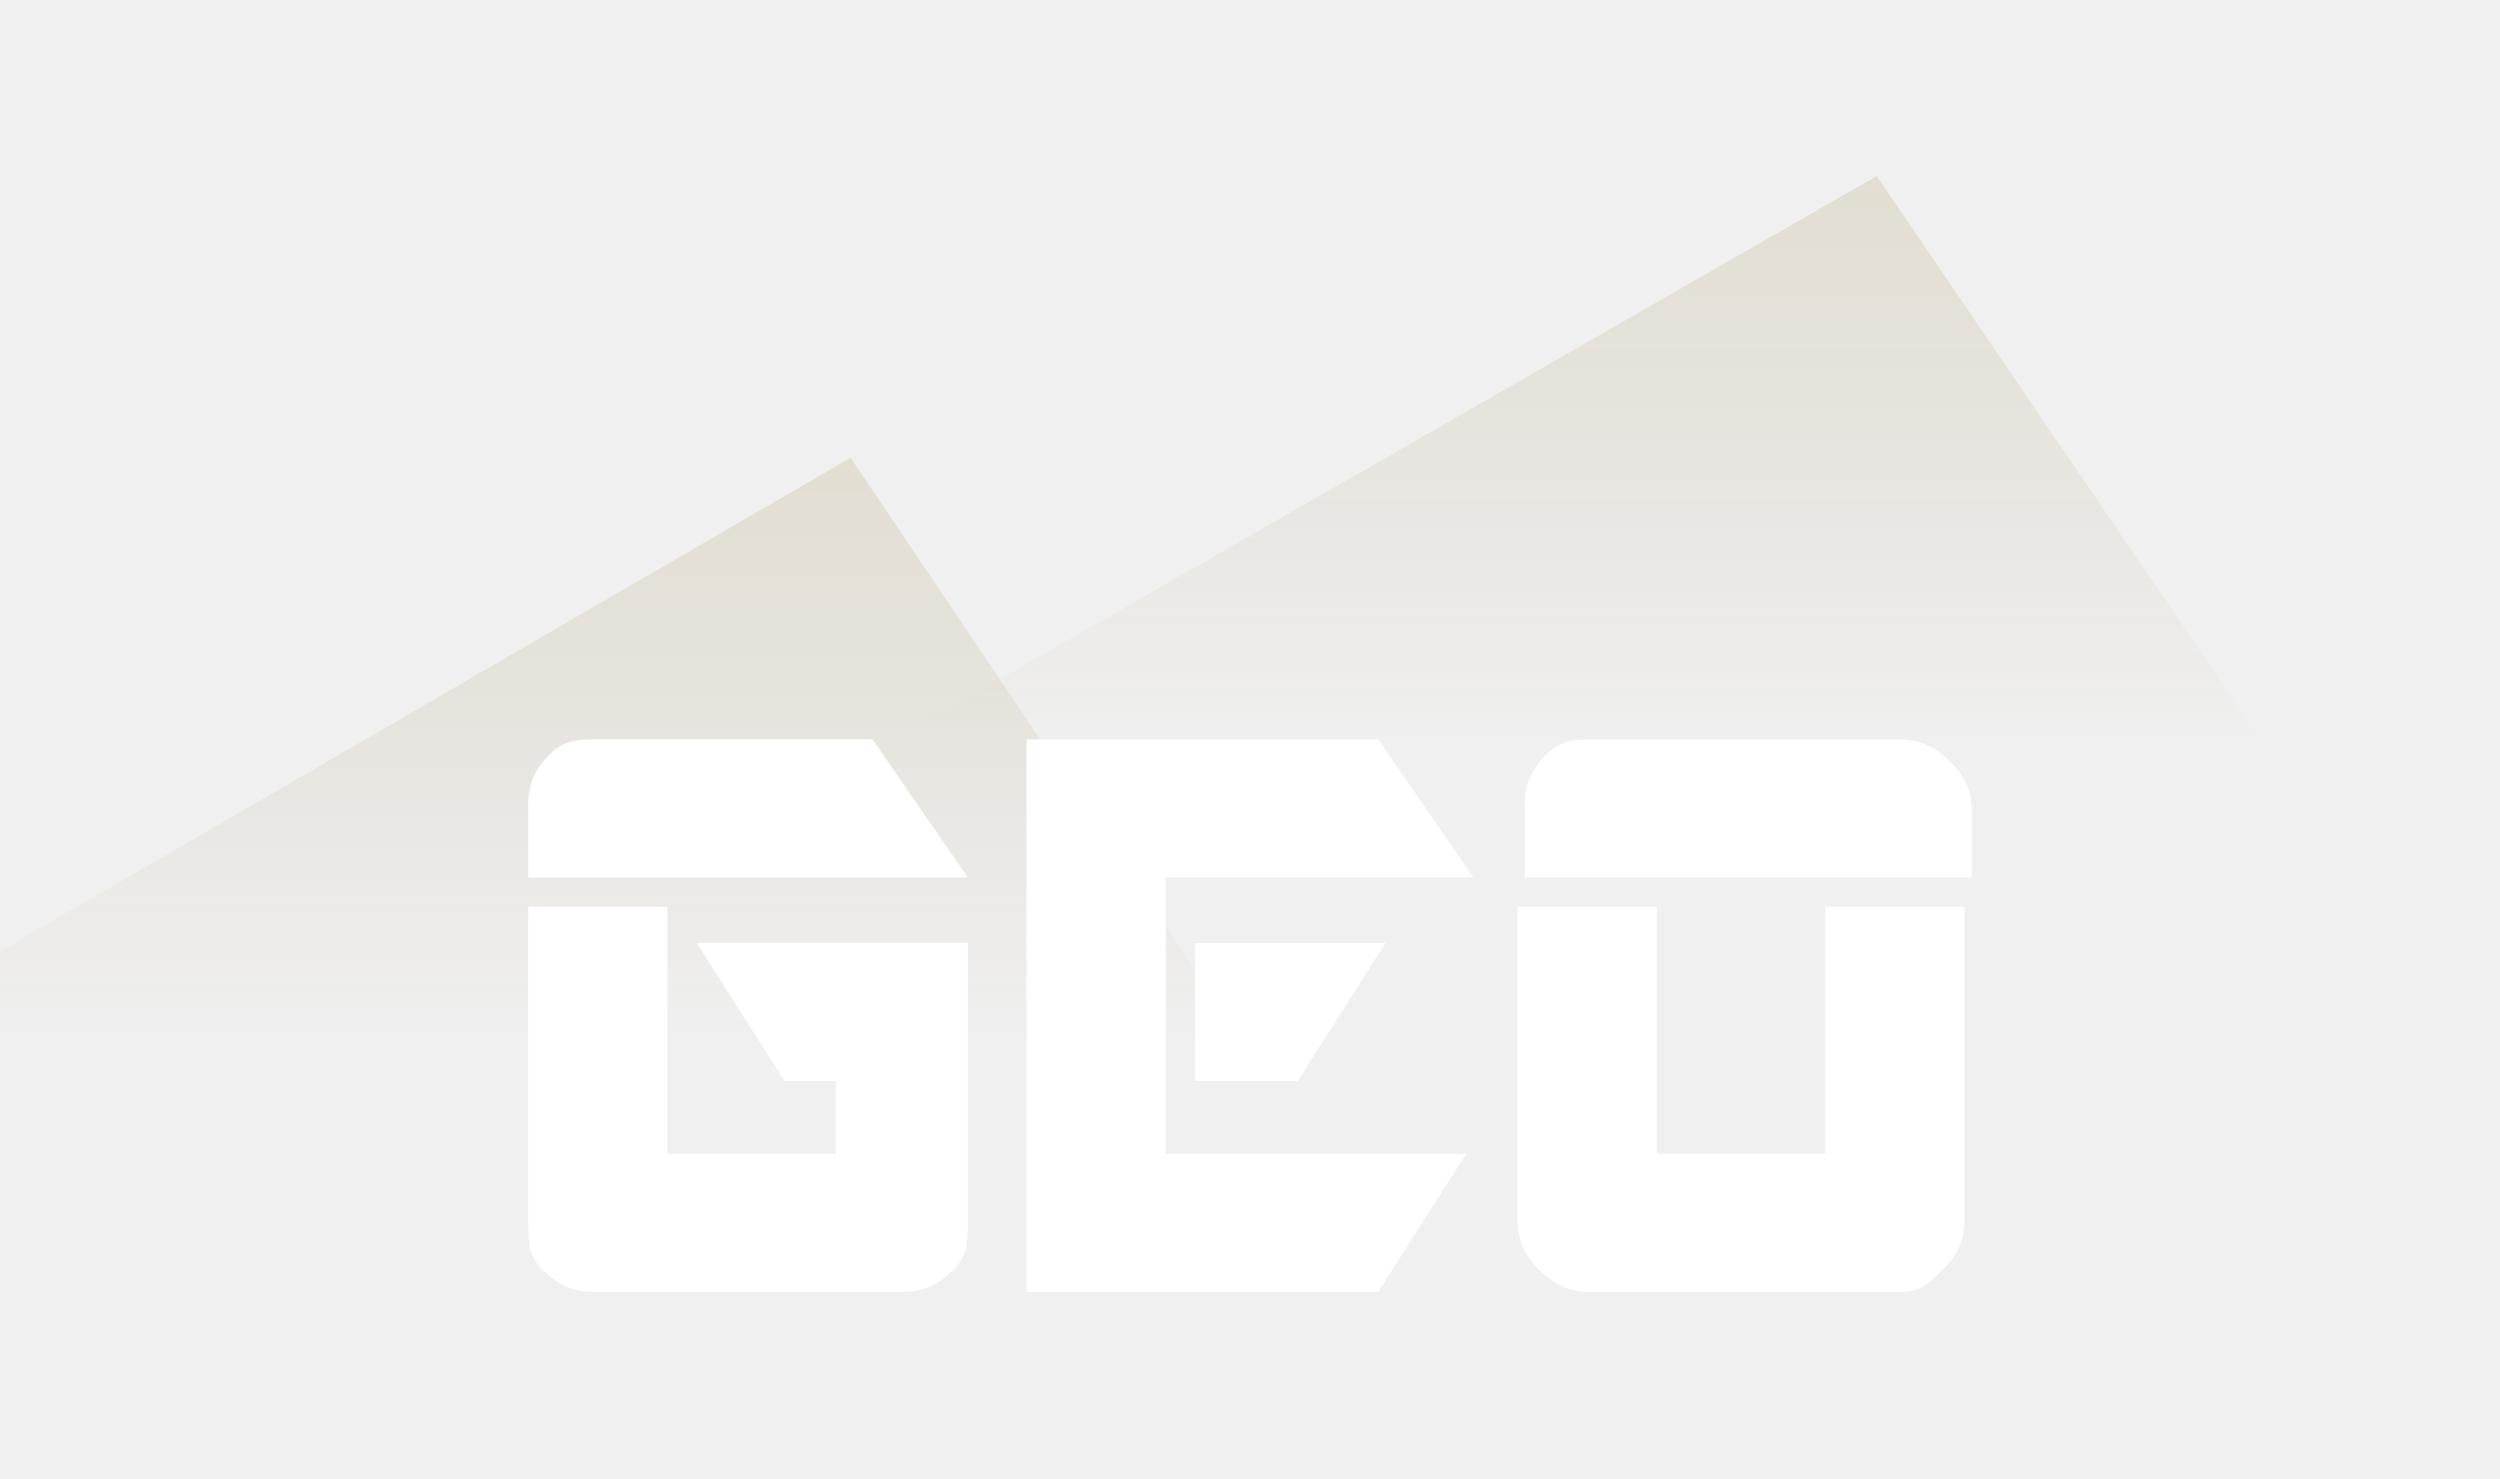
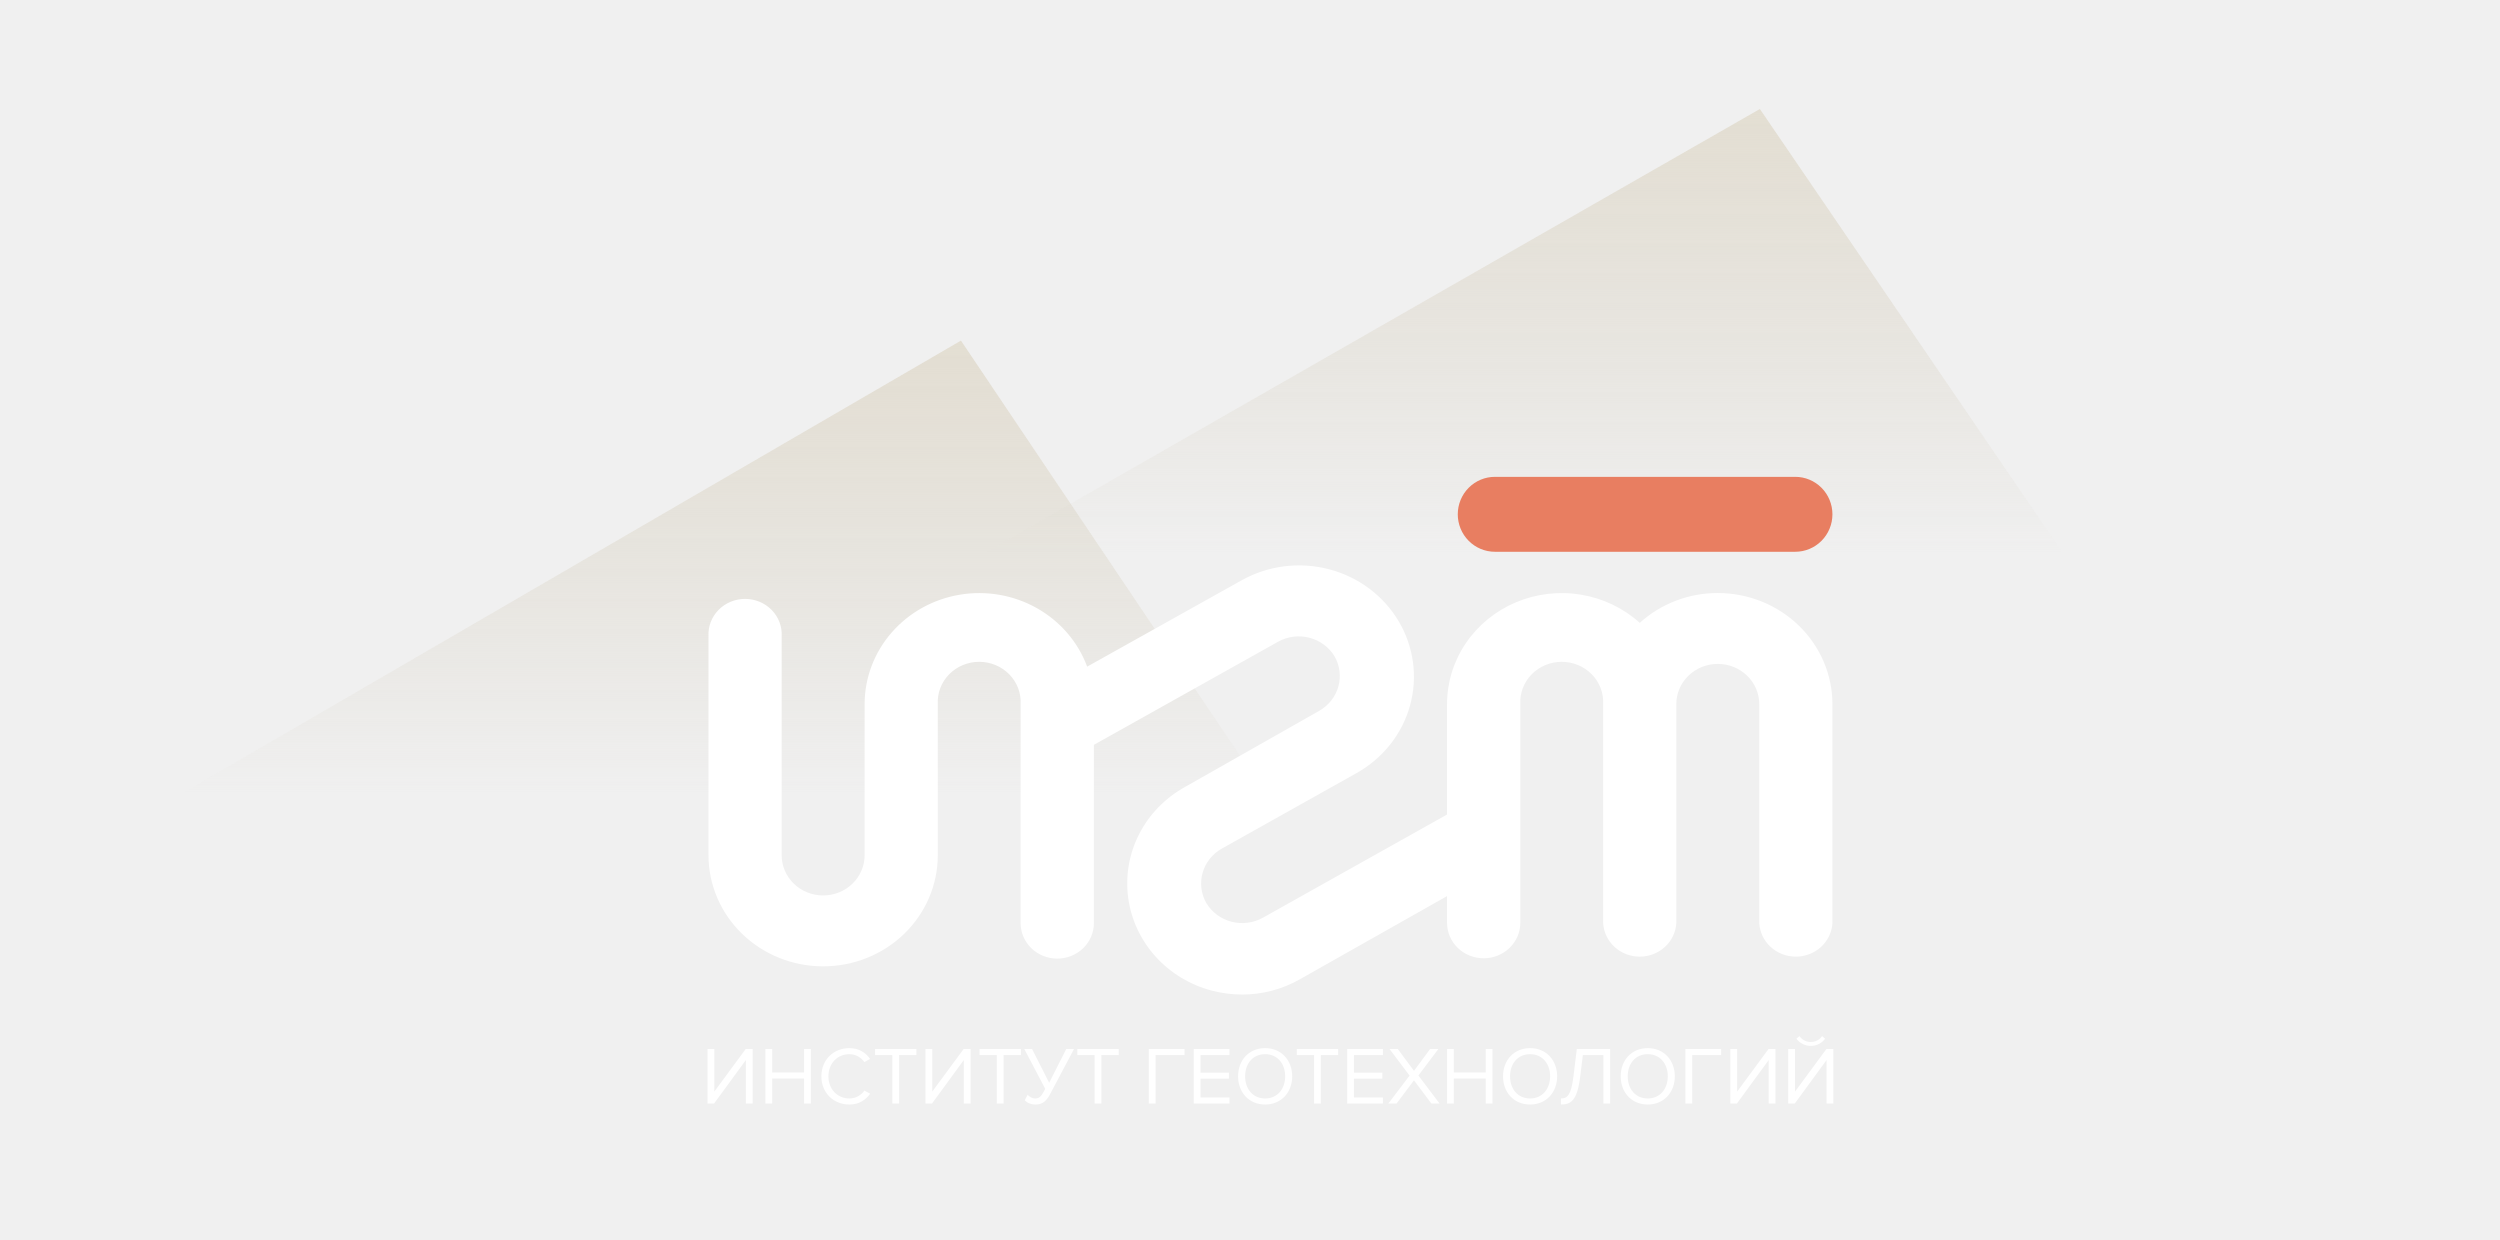
- <svg xmlns="http://www.w3.org/2000/svg" width="142" height="84" viewBox="0 0 142 84" fill="none">
-   <g clip-path="url(#clip0_228_44275)">
-     <path d="M48.315 26L84 79H-43L48.315 26Z" fill="url(#paint0_linear_228_44275)" />
-     <path d="M106.596 10L142 62H16L106.596 10Z" fill="url(#paint1_linear_228_44275)" />
-     <path d="M30 49.845V45.716C30 44.477 30.416 43.651 31.249 42.826C32.081 42 32.914 42 33.746 42H49.563L54.975 49.845H30ZM51.228 73.378H33.746C32.498 73.378 31.665 72.966 30.832 72.14C30 71.314 30 70.488 30 69.25V51.496H37.909V65.534H47.482V61.405H44.569L39.574 53.56H54.975V69.25C54.975 70.488 54.975 71.314 54.142 72.14C53.31 72.966 52.477 73.378 51.228 73.378Z" fill="white" />
-     <path d="M78.284 73.378H58.305V42H78.284L83.695 49.845H66.213V65.534H83.279L78.284 73.378ZM73.706 61.405H67.878V53.56H78.701L73.706 61.405Z" fill="white" />
-     <path d="M86.609 49.845V45.716C86.609 44.477 87.025 43.651 87.857 42.826C88.69 42 89.522 42 90.355 42H107.837C109.086 42 109.918 42.413 110.751 43.239C111.583 44.064 111.999 44.89 111.999 46.129V49.845H86.609ZM107.837 73.378H90.355C89.106 73.378 88.274 72.966 87.441 72.14C86.609 71.314 86.192 70.488 86.192 69.25V51.496H94.101V65.534H103.675V51.496H111.583V69.25C111.583 70.488 111.167 71.314 110.335 72.14C109.502 72.966 109.086 73.378 107.837 73.378Z" fill="white" />
+ <svg xmlns="http://www.w3.org/2000/svg" width="367" height="182" viewBox="0 0 367 182" fill="none">
+   <g clip-path="url(#clip0_1046_9916)">
+     <path d="M141.068 50L213 157H-43L141.068 50Z" fill="url(#paint0_linear_1046_9916)" />
+     <path d="M258.349 16L330 121H75L258.349 16Z" fill="url(#paint1_linear_1046_9916)" />
+     <path fill-rule="evenodd" clip-rule="evenodd" d="M263.545 81H219.455C218.008 81 216.621 80.421 215.598 79.389C214.575 78.358 214 76.959 214 75.5C214 74.041 214.575 72.642 215.598 71.611C216.621 70.579 218.008 70 219.455 70H263.545C264.992 70 266.379 70.579 267.402 71.611C268.425 72.642 269 74.041 269 75.5C269 76.959 268.425 78.358 267.402 79.389C266.379 80.421 264.992 81 263.545 81Z" fill="#E87E61" />
+     <path fill-rule="evenodd" clip-rule="evenodd" d="M252.171 87.055C247.918 87.05 243.823 88.617 240.72 91.435C238.322 89.272 235.325 87.834 232.095 87.298C228.866 86.762 225.545 87.151 222.541 88.417C219.536 89.684 216.978 91.772 215.181 94.427C213.384 97.082 212.426 100.187 212.424 103.362V119.573L185.349 134.745C183.957 135.507 182.312 135.708 180.768 135.304C179.224 134.9 177.907 133.924 177.1 132.587C176.322 131.236 176.12 129.644 176.536 128.151C176.952 126.658 177.953 125.381 179.327 124.593L199.126 113.498C201.045 112.426 202.727 110.998 204.076 109.297C205.425 107.595 206.415 105.653 206.99 103.58C207.564 101.508 207.712 99.346 207.424 97.218C207.137 95.091 206.419 93.038 205.313 91.179C204.207 89.32 202.734 87.691 200.978 86.383C199.222 85.076 197.217 84.116 195.078 83.559C192.939 83.003 190.708 82.86 188.513 83.138C186.317 83.417 184.199 84.112 182.28 85.184L159.594 97.862C158.255 94.249 155.644 91.209 152.219 89.278C148.795 87.347 144.778 86.649 140.874 87.306C136.971 87.963 133.432 89.934 130.88 92.871C128.329 95.808 126.928 99.523 126.926 103.362V125.552C126.926 127.117 126.284 128.617 125.142 129.724C124.001 130.83 122.452 131.452 120.837 131.452C119.223 131.452 117.674 130.83 116.532 129.724C115.391 128.617 114.749 127.117 114.749 125.552V93.418C114.79 92.71 114.681 92.002 114.429 91.336C114.178 90.671 113.789 90.062 113.286 89.547C112.783 89.032 112.178 88.622 111.506 88.342C110.834 88.062 110.11 87.917 109.379 87.917C108.647 87.917 107.924 88.062 107.252 88.342C106.58 88.622 105.974 89.032 105.472 89.547C104.969 90.062 104.58 90.671 104.328 91.336C104.077 92.002 103.968 92.71 104.008 93.418V125.552C104.008 129.877 105.781 134.025 108.937 137.083C112.093 140.141 116.374 141.859 120.837 141.859C125.301 141.859 129.581 140.141 132.737 137.083C135.894 134.025 137.667 129.877 137.667 125.552V103.362C137.624 102.562 137.749 101.763 138.035 101.012C138.321 100.261 138.762 99.574 139.331 98.993C139.9 98.413 140.585 97.95 141.344 97.634C142.103 97.318 142.92 97.155 143.747 97.155C144.573 97.155 145.39 97.318 146.149 97.634C146.909 97.95 147.593 98.413 148.162 98.993C148.731 99.574 149.172 100.261 149.458 101.012C149.744 101.763 149.869 102.562 149.826 103.362V135.512C149.826 136.895 150.393 138.22 151.402 139.198C152.411 140.175 153.779 140.724 155.205 140.724C156.632 140.724 158 140.175 159.009 139.198C160.017 138.22 160.584 136.895 160.584 135.512V109.341L187.659 94.185C189.051 93.423 190.697 93.222 192.24 93.626C193.784 94.03 195.101 95.006 195.909 96.343C196.686 97.694 196.889 99.286 196.473 100.779C196.057 102.272 195.055 103.549 193.681 104.337L173.899 115.56C171.014 117.172 168.688 119.577 167.214 122.47C165.74 125.364 165.186 128.616 165.62 131.815C166.055 135.014 167.459 138.016 169.655 140.442C171.851 142.867 174.741 144.607 177.958 145.44C179.384 145.807 180.854 145.995 182.33 146C185.28 146.001 188.177 145.245 190.728 143.81L212.424 131.547V135.464C212.424 136.847 212.991 138.172 214 139.15C215.008 140.127 216.377 140.676 217.803 140.676C219.23 140.676 220.598 140.127 221.606 139.15C222.615 138.172 223.182 136.847 223.182 135.464V103.362C223.139 102.562 223.264 101.763 223.55 101.012C223.836 100.261 224.277 99.574 224.846 98.993C225.415 98.413 226.1 97.95 226.859 97.634C227.618 97.318 228.436 97.155 229.262 97.155C230.088 97.155 230.905 97.318 231.665 97.634C232.424 97.95 233.109 98.413 233.677 98.993C234.246 99.574 234.687 100.261 234.973 101.012C235.259 101.763 235.385 102.562 235.342 103.362V135.512C235.418 136.843 236.017 138.094 237.016 139.01C238.014 139.925 239.337 140.436 240.712 140.436C242.087 140.436 243.41 139.925 244.409 139.01C245.408 138.094 246.007 136.843 246.083 135.512V103.362C246.083 101.797 246.724 100.297 247.866 99.19C249.008 98.084 250.556 97.462 252.171 97.462C253.786 97.462 255.334 98.084 256.476 99.19C257.618 100.297 258.259 101.797 258.259 103.362V135.512C258.335 136.843 258.934 138.094 259.933 139.01C260.932 139.925 262.255 140.436 263.63 140.436C265.005 140.436 266.327 139.925 267.326 139.01C268.325 138.094 268.924 136.843 269 135.512V103.362C268.996 99.038 267.221 94.893 264.066 91.836C260.911 88.778 256.633 87.059 252.171 87.055Z" fill="white" />
+     <path d="M104.824 162H103.864V153.996H104.86V160.248L109.468 153.996H110.488V162H109.492V155.616L104.824 162ZM119.032 162H118.036V158.328H113.356V162H112.36V153.996H113.356V157.44H118.036V153.996H119.032V162ZM124.695 162.144C122.391 162.144 120.579 160.464 120.579 158.004C120.579 155.544 122.391 153.864 124.695 153.864C126.111 153.864 127.095 154.548 127.731 155.448L126.891 155.916C126.435 155.244 125.607 154.752 124.695 154.752C122.943 154.752 121.611 156.096 121.611 158.004C121.611 159.9 122.943 161.256 124.695 161.256C125.607 161.256 126.435 160.776 126.891 160.092L127.743 160.56C127.071 161.472 126.111 162.144 124.695 162.144ZM131.988 162H130.992V154.884H128.46V153.996H134.532V154.884H131.988V162ZM136.816 162H135.856V153.996H136.852V160.248L141.46 153.996H142.48V162H141.484V155.616L136.816 162ZM147.328 162H146.332V154.884H143.8V153.996H149.872V154.884H147.328V162ZM152 162.144C151.328 162.144 150.728 161.868 150.44 161.508L150.86 160.716C151.148 161.016 151.508 161.256 151.952 161.256C152.588 161.256 152.852 160.944 153.296 160.116L153.44 159.84L150.368 153.996H151.508L154.016 158.952L156.524 153.996H157.664L154.172 160.584C153.668 161.532 153.14 162.144 152 162.144ZM161.683 162H160.687V154.884H158.155V153.996H164.227V154.884H161.683V162ZM169.641 162H168.645V153.996H173.889V154.884H169.641V162ZM180.487 162H175.243V153.996H180.487V154.884H176.239V157.464H180.403V158.352H176.239V161.112H180.487V162ZM185.723 162.144C183.347 162.144 181.751 160.368 181.751 158.004C181.751 155.64 183.347 153.864 185.723 153.864C188.087 153.864 189.695 155.64 189.695 158.004C189.695 160.368 188.087 162.144 185.723 162.144ZM185.723 161.256C187.511 161.256 188.663 159.864 188.663 158.004C188.663 156.132 187.511 154.752 185.723 154.752C183.923 154.752 182.783 156.132 182.783 158.004C182.783 159.864 183.923 161.256 185.723 161.256ZM193.898 162H192.902V154.884H190.37V153.996H196.442V154.884H193.898V162ZM203.01 162H197.766V153.996H203.01V154.884H198.762V157.464H202.926V158.352H198.762V161.112H203.01V162ZM211.33 162H210.13L207.574 158.592L205.018 162H203.806L206.926 157.896L203.986 153.996H205.198L207.574 157.2L209.938 153.996H211.15L208.222 157.884L211.33 162ZM219.098 162H218.102V158.328H213.422V162H212.426V153.996H213.422V157.44H218.102V153.996H219.098V162ZM224.617 162.144C222.241 162.144 220.645 160.368 220.645 158.004C220.645 155.64 222.241 153.864 224.617 153.864C226.981 153.864 228.589 155.64 228.589 158.004C228.589 160.368 226.981 162.144 224.617 162.144ZM224.617 161.256C226.405 161.256 227.557 159.864 227.557 158.004C227.557 156.132 226.405 154.752 224.617 154.752C222.817 154.752 221.677 156.132 221.677 158.004C221.677 159.864 222.817 161.256 224.617 161.256ZM229.148 162.144V161.256C230.108 161.256 230.648 160.728 230.984 158.016L231.476 153.996H236.372V162H235.376V154.884H232.364L231.968 158.088C231.536 161.604 230.576 162.144 229.148 162.144ZM241.891 162.144C239.515 162.144 237.919 160.368 237.919 158.004C237.919 155.64 239.515 153.864 241.891 153.864C244.255 153.864 245.863 155.64 245.863 158.004C245.863 160.368 244.255 162.144 241.891 162.144ZM241.891 161.256C243.679 161.256 244.831 159.864 244.831 158.004C244.831 156.132 243.679 154.752 241.891 154.752C240.091 154.752 238.951 156.132 238.951 158.004C238.951 159.864 240.091 161.256 241.891 161.256ZM248.414 162H247.418V153.996H252.662V154.884H248.414V162ZM254.976 162H254.016V153.996H255.012V160.248L259.62 153.996H260.64V162H259.644V155.616L254.976 162ZM263.472 162H262.512V153.996H263.508V160.248L268.116 153.996H269.136V162H268.14V155.616L263.472 162ZM267.924 152.484C267.444 153.132 266.688 153.54 265.824 153.54C264.972 153.54 264.204 153.132 263.712 152.484L264.156 152.1C264.54 152.628 265.116 152.964 265.824 152.964C266.52 152.964 267.108 152.64 267.48 152.1L267.924 152.484Z" fill="white" />
  </g>
  <defs>
-     <linearGradient id="paint0_linear_228_44275" x1="20.5" y1="26" x2="20.5" y2="79" gradientUnits="userSpaceOnUse">
+     <linearGradient id="paint0_linear_1046_9916" x1="85" y1="50" x2="85" y2="157" gradientUnits="userSpaceOnUse">
      <stop stop-color="#E3DED2" />
      <stop offset="0.625" stop-color="#DBD6CB" stop-opacity="0" />
    </linearGradient>
-     <linearGradient id="paint1_linear_228_44275" x1="79" y1="10" x2="79" y2="62" gradientUnits="userSpaceOnUse">
+     <linearGradient id="paint1_linear_1046_9916" x1="202.5" y1="16" x2="202.5" y2="121" gradientUnits="userSpaceOnUse">
      <stop stop-color="#E3DED2" />
      <stop offset="0.625" stop-color="#DBD6CB" stop-opacity="0" />
    </linearGradient>
-     <clipPath id="clip0_228_44275">
-       <rect width="142" height="84" fill="white" />
+     <clipPath id="clip0_1046_9916">
+       <rect width="367" height="182" fill="white" />
    </clipPath>
  </defs>
</svg>
